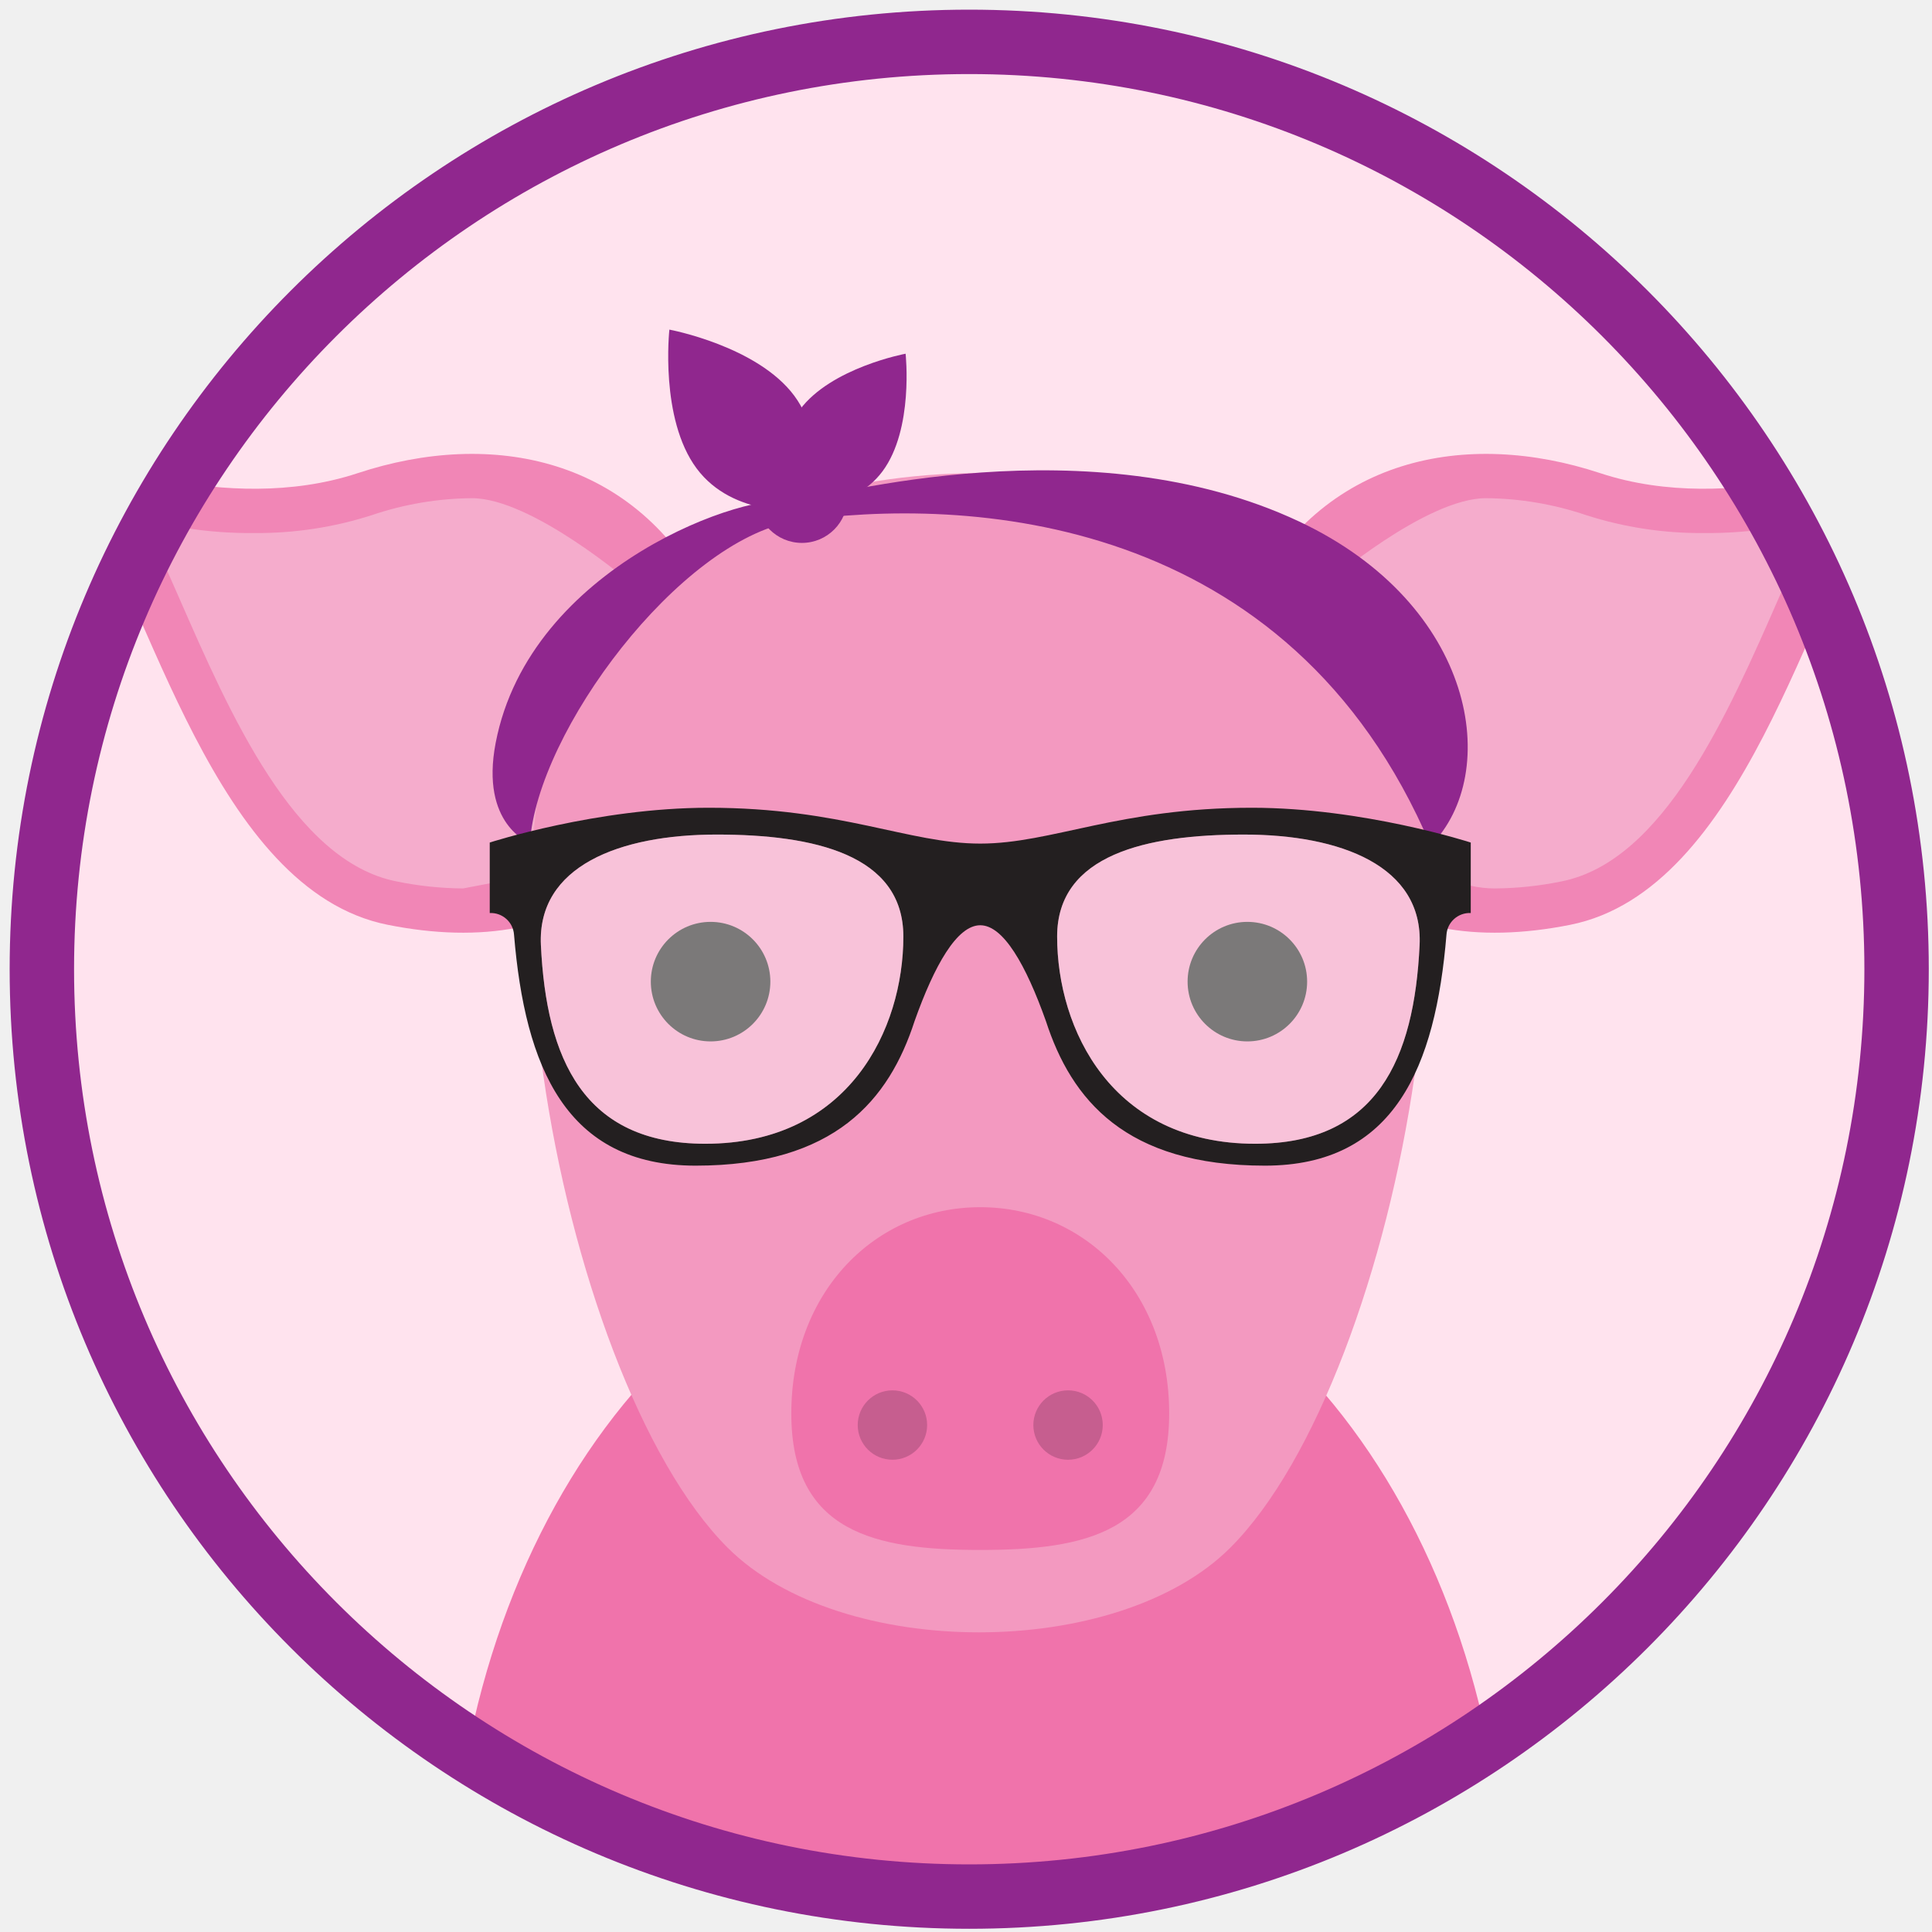
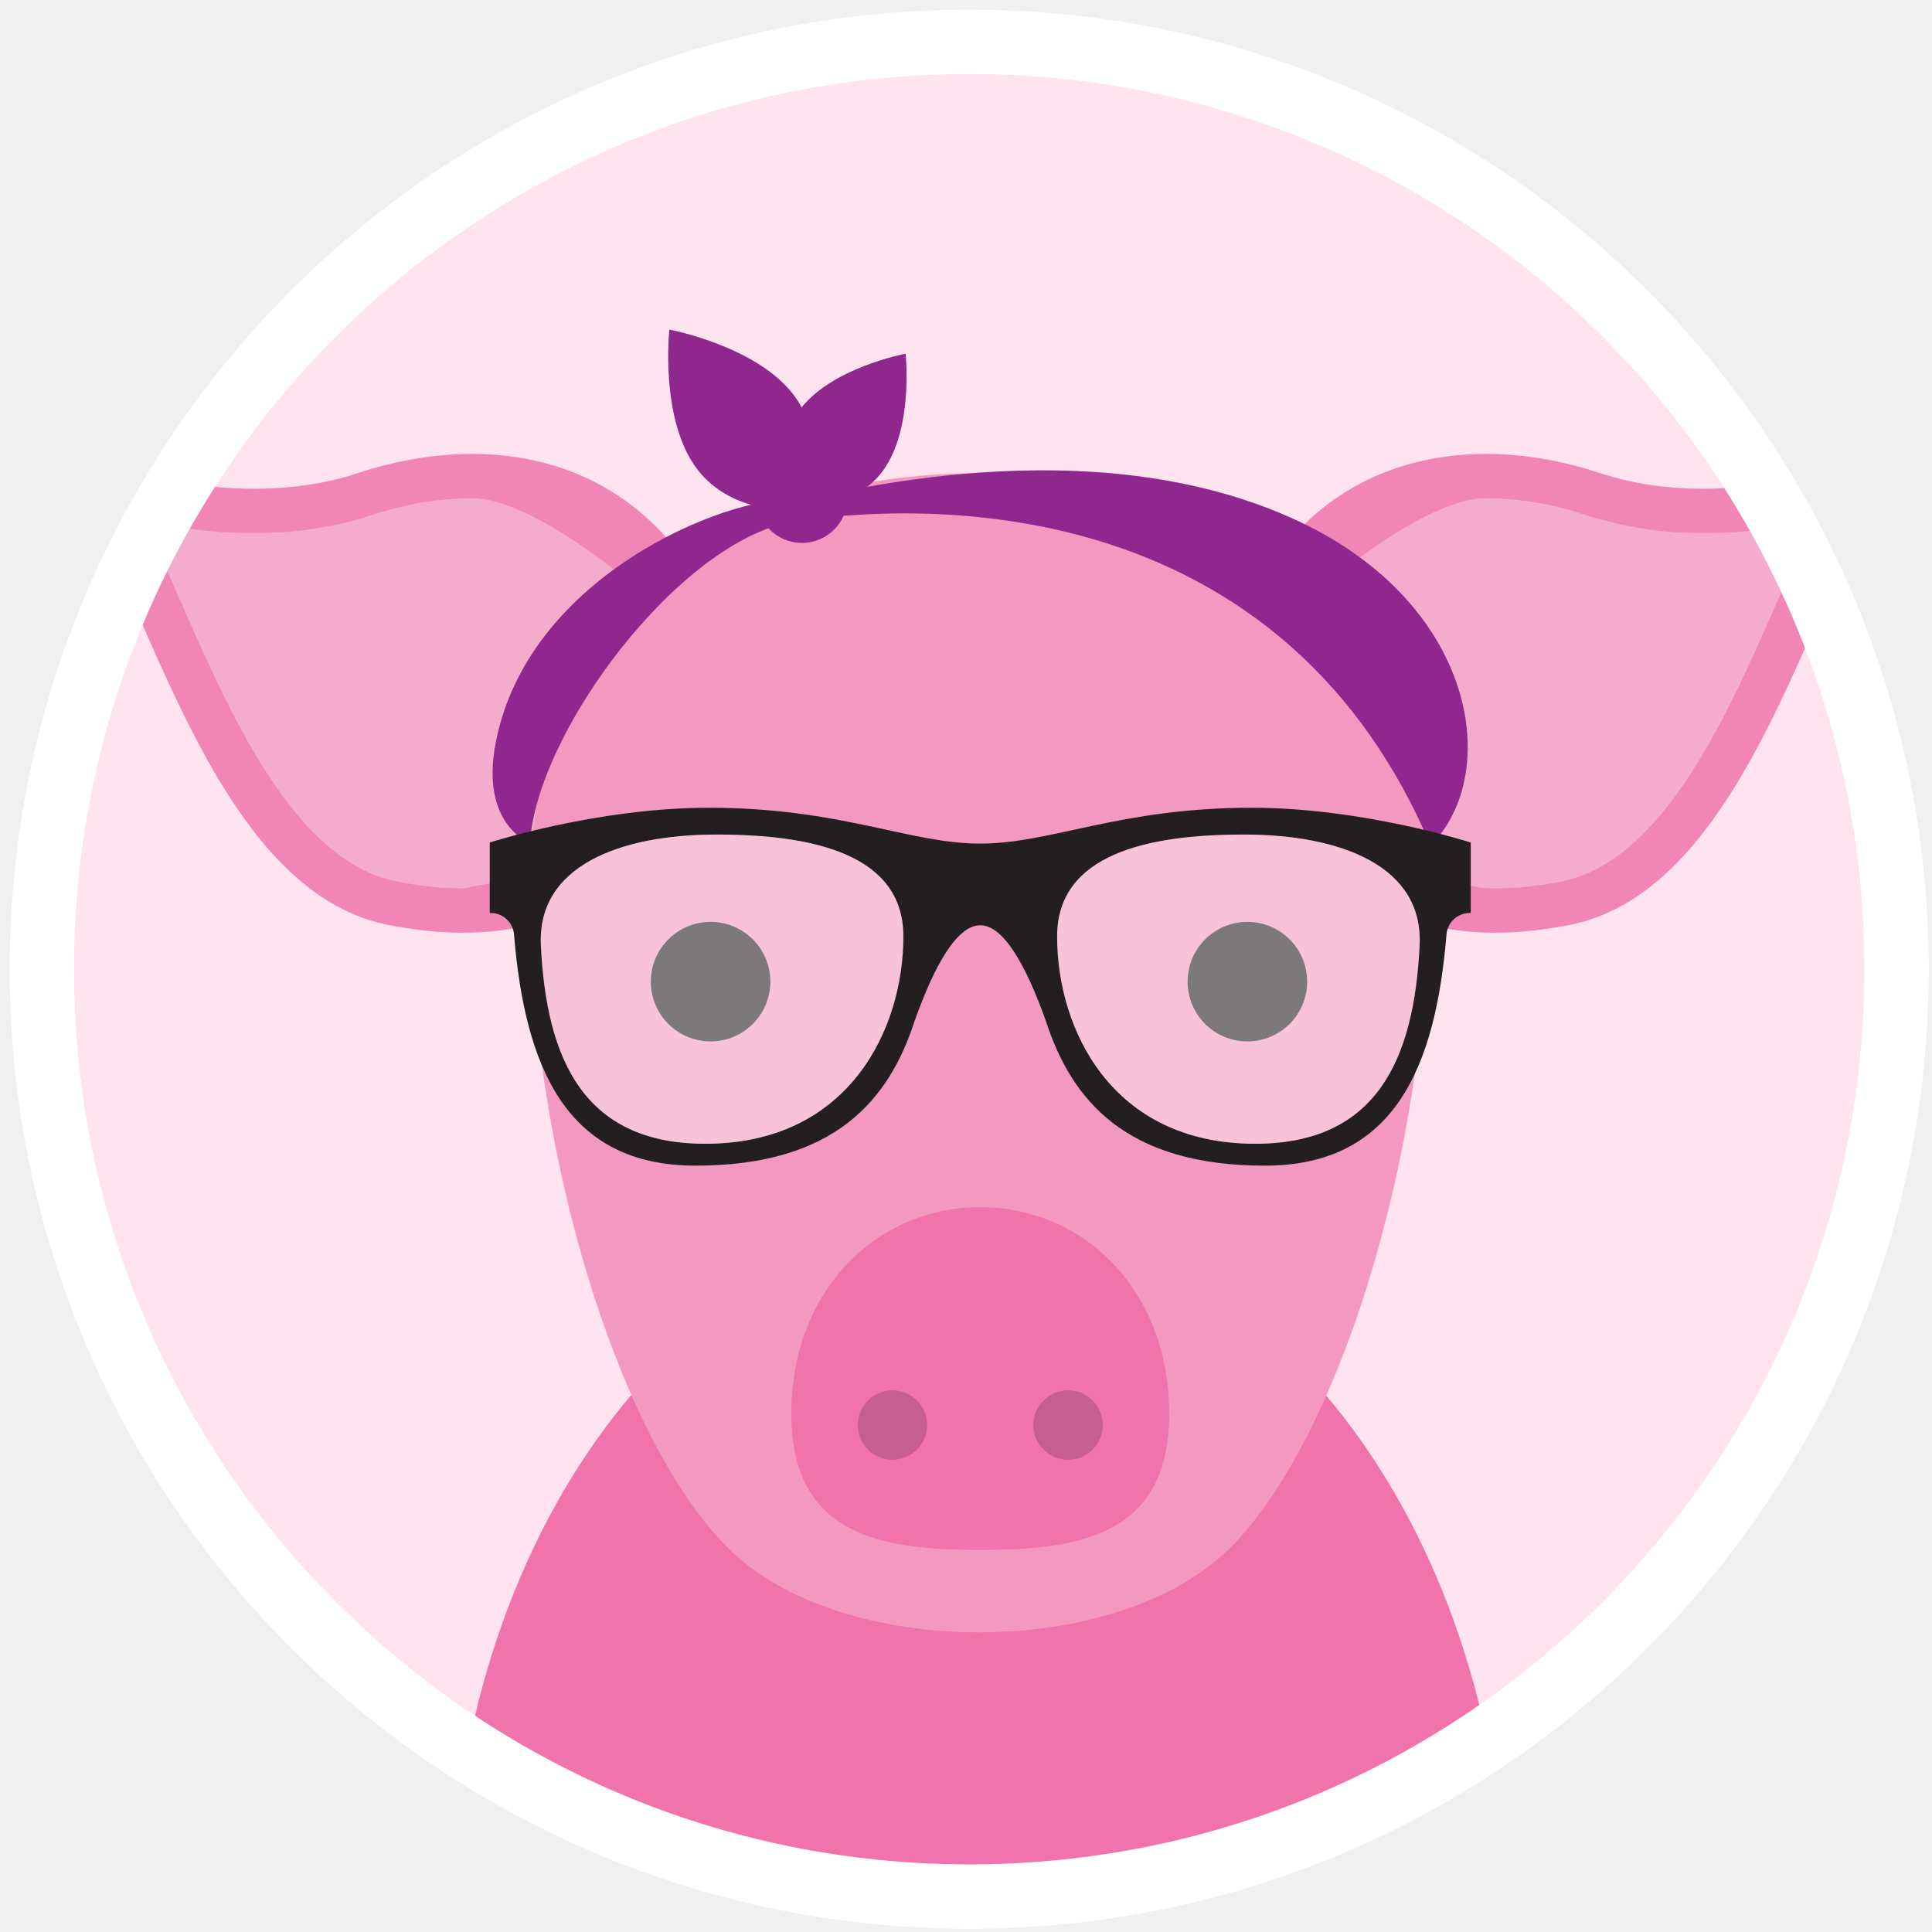
- <svg xmlns="http://www.w3.org/2000/svg" id="Light" viewBox="0 0 300 300">
+ <svg xmlns="http://www.w3.org/2000/svg" id="Dark_Bg" data-name="Dark Bg" viewBox="0 0 300 300">
  <defs>
-     <style>.cls-1,.cls-12{fill:none;}.cls-2{fill:#ffe3ee;}.cls-3{clip-path:url(#clip-path);}.cls-4{fill:#f073ab;}.cls-5{fill:#f186b6;}.cls-6{fill:#f5accc;}.cls-7{fill:#f399c0;}.cls-8{fill:#231f20;}.cls-9{fill:#c65e8f;}.cls-10{fill:#90278e;}.cls-11{fill:#fff;opacity:0.4;}.cls-12{stroke:#90278e;stroke-miterlimit:10;stroke-width:10px;}</style>
+     <style>.cls-1,.cls-12{fill:none;}.cls-2{fill:#ffe3ee;}.cls-3{clip-path:url(#clip-path);}.cls-4{fill:#f073ab;}.cls-5{fill:#f186b6;}.cls-6{fill:#f5accc;}.cls-7{fill:#f399c0;}.cls-8{fill:#231f20;}.cls-9{fill:#c65e8f;}.cls-10{fill:#90278e;}.cls-11{fill:#fff;opacity:0.4;}.cls-12{stroke:#fff;stroke-miterlimit:10;stroke-width:10px;}</style>
    <clipPath id="clip-path">
      <circle class="cls-1" cx="150.5" cy="150.5" r="144" />
    </clipPath>
  </defs>
  <circle class="cls-2" cx="150.5" cy="150.5" r="144" />
  <g class="cls-3">
    <path class="cls-4" d="M151.936,189.343C106.644,189.343,69.923,238.885,69.923,300H233.953C233.953,238.885,197.232,189.343,151.936,189.343Z" />
    <path class="cls-5" d="M193.915,93.408c11.275-22.546,33.825-26.79,54.556-19.94,20.732,6.85,43.646-2.987,43.646-2.987s4.237-1.087,0,5.472c-11.276,17.455-21.439,62.294-48.291,67.65C214.646,149.423,193.915,134.867,193.915,93.408Z" />
    <path class="cls-5" d="M110.114,93.408C98.838,70.863,76.289,66.618,55.557,73.468c-20.731,6.85-43.645-2.987-43.645-2.987s-4.237-1.087,0,5.472c11.275,17.455,21.439,62.294,48.292,67.65C89.383,149.423,110.114,134.867,110.114,93.408Z" />
    <path class="cls-6" d="M73.284,77.358a49.724,49.724,0,0,0-15.57,2.64,58.021,58.021,0,0,1-18.223,2.772A64.375,64.375,0,0,1,29.159,82.045c-3.722-.669-5.475,1.594-3.896,5.03,0,0,.667,1.453,2.485,5.61,7.992,18.272,17.937,41.011,33.802,44.176a53.306,53.306,0,0,0,10.354,1.096h.001c.001,0,3.04-.581,6.755-1.292,0,0,10.393-1.987,15.548-8.455,5.778-7.247,8.164-26.315,8.164-26.315a14.35,14.35,0,0,0-4.358-11.306S82.622,77.358,73.284,77.358ZM274.869,82.045a64.359,64.359,0,0,1-10.332.724,58.032,58.032,0,0,1-18.223-2.772A49.723,49.723,0,0,0,230.745,77.358c-9.338,0-24.728,13.232-24.728,13.232a12.17,12.17,0,0,0-3.517,11.146s9.226,36.221,29.626,36.221a53.313,53.313,0,0,0,10.354-1.096c15.864-3.165,25.811-25.905,33.801-44.176,1.818-4.157,2.484-5.61,2.484-5.61C280.344,83.639,278.592,81.376,274.869,82.045Z" />
    <path class="cls-7" d="M208.237,93.496c-26.702-26.703-85.742-26.704-112.445,0-26.702,26.703-9.511,120.123,17.19,146.824,17.533,17.533,60.531,17.534,78.065.001C217.749,213.619,234.939,120.199,208.237,93.496Z" />
    <path class="cls-8" d="M119.62,152.428a9.28,9.28,0,1,1-9.28-9.28A9.281,9.281,0,0,1,119.62,152.428Z" />
    <path class="cls-8" d="M202.97,152.428a9.28,9.28,0,1,1-9.28-9.28A9.281,9.281,0,0,1,202.97,152.428Z" />
    <path class="cls-4" d="M181.549,219.48c0,18.543-13.135,21.196-29.337,21.196s-29.338-2.653-29.338-21.196c0-18.987,13.136-32.027,29.338-32.027S181.549,200.493,181.549,219.48Z" />
    <path class="cls-9" d="M143.964,221.281a5.388,5.388,0,1,1-5.387-5.389A5.387,5.387,0,0,1,143.964,221.281Z" />
    <path class="cls-9" d="M171.236,221.281a5.389,5.389,0,1,1-5.389-5.389A5.388,5.388,0,0,1,171.236,221.281Z" />
    <path class="cls-10" d="M82.284,130.898c1.125-17.39,23.241-46.849,40.875-49.918,26.898-3.966,77.031-1.393,98.995,50.319,11.126-11.253,7.04-37.399-20.422-50.319-32.492-15.285-72.885-3.989-78.573-3.068-6.608-1.842-40.875,9.819-46.191,37.438C74.514,128.095,82.284,130.898,82.284,130.898Z" />
    <path class="cls-10" d="M137.047,73.17c-4.865,6.554-14.044,5.488-14.044,5.488s-3.678-8.477,1.187-15.031c4.864-6.554,16.43-8.702,16.43-8.702S141.912,66.616,137.047,73.17Z" />
    <path class="cls-10" d="M108.159,72.723c5.743,7.736,16.58,6.478,16.58,6.478s4.341-10.007-1.401-17.745c-5.744-7.738-19.396-10.273-19.396-10.273S102.416,64.986,108.159,72.723Z" />
    <path class="cls-10" d="M131.606,77.218a7.085,7.085,0,1,1-7.084-7.085A7.084,7.084,0,0,1,131.606,77.218Z" />
    <path class="cls-8" d="M194.389,125.428c-20.645,0-31.061,5.565-42.177,5.565s-21.532-5.565-42.177-5.565c-17.334,0-33.988,5.401-33.988,5.401v10.946a3.614,3.614,0,0,1,3.773,3.388c1.7,20.478,8.044,35.839,28.187,35.839,21.674,0,30.055-10.256,34.01-22.454v.001c3.1-8.711,6.595-14.876,10.195-14.876,3.599,0,7.095,6.165,10.195,14.876l.001-.001c3.955,12.198,12.336,22.454,34.01,22.454,20.143,0,26.487-15.361,28.187-35.839a3.615,3.615,0,0,1,3.773-3.388V130.829S211.723,125.428,194.389,125.428Zm-84.868,52.174c-18.893,0-24.692-13.143-25.532-30.859-.581-12.254,12.224-17.154,27.301-17.154,15.08,0,28.982,3.097,28.982,15.834C140.272,159.745,131.862,177.602,109.522,177.602Zm110.914-30.859c-.839,17.716-6.64,30.859-25.532,30.859-22.341,0-30.752-17.856-30.752-32.178,0-12.737,13.904-15.834,28.983-15.834C208.212,129.589,221.017,134.489,220.435,146.743Z" />
    <path class="cls-11" d="M109.522,177.602c-18.893,0-24.692-13.143-25.532-30.859-.581-12.254,12.224-17.154,27.301-17.154,15.08,0,28.982,3.097,28.982,15.834C140.272,159.745,131.862,177.602,109.522,177.602Z" />
    <path class="cls-11" d="M220.435,146.743c-.839,17.716-6.64,30.859-25.532,30.859-22.341,0-30.752-17.856-30.752-32.178,0-12.737,13.904-15.834,28.983-15.834C208.212,129.589,221.017,134.489,220.435,146.743Z" />
  </g>
  <circle class="cls-12" cx="150.5" cy="150.5" r="144" />
</svg>
